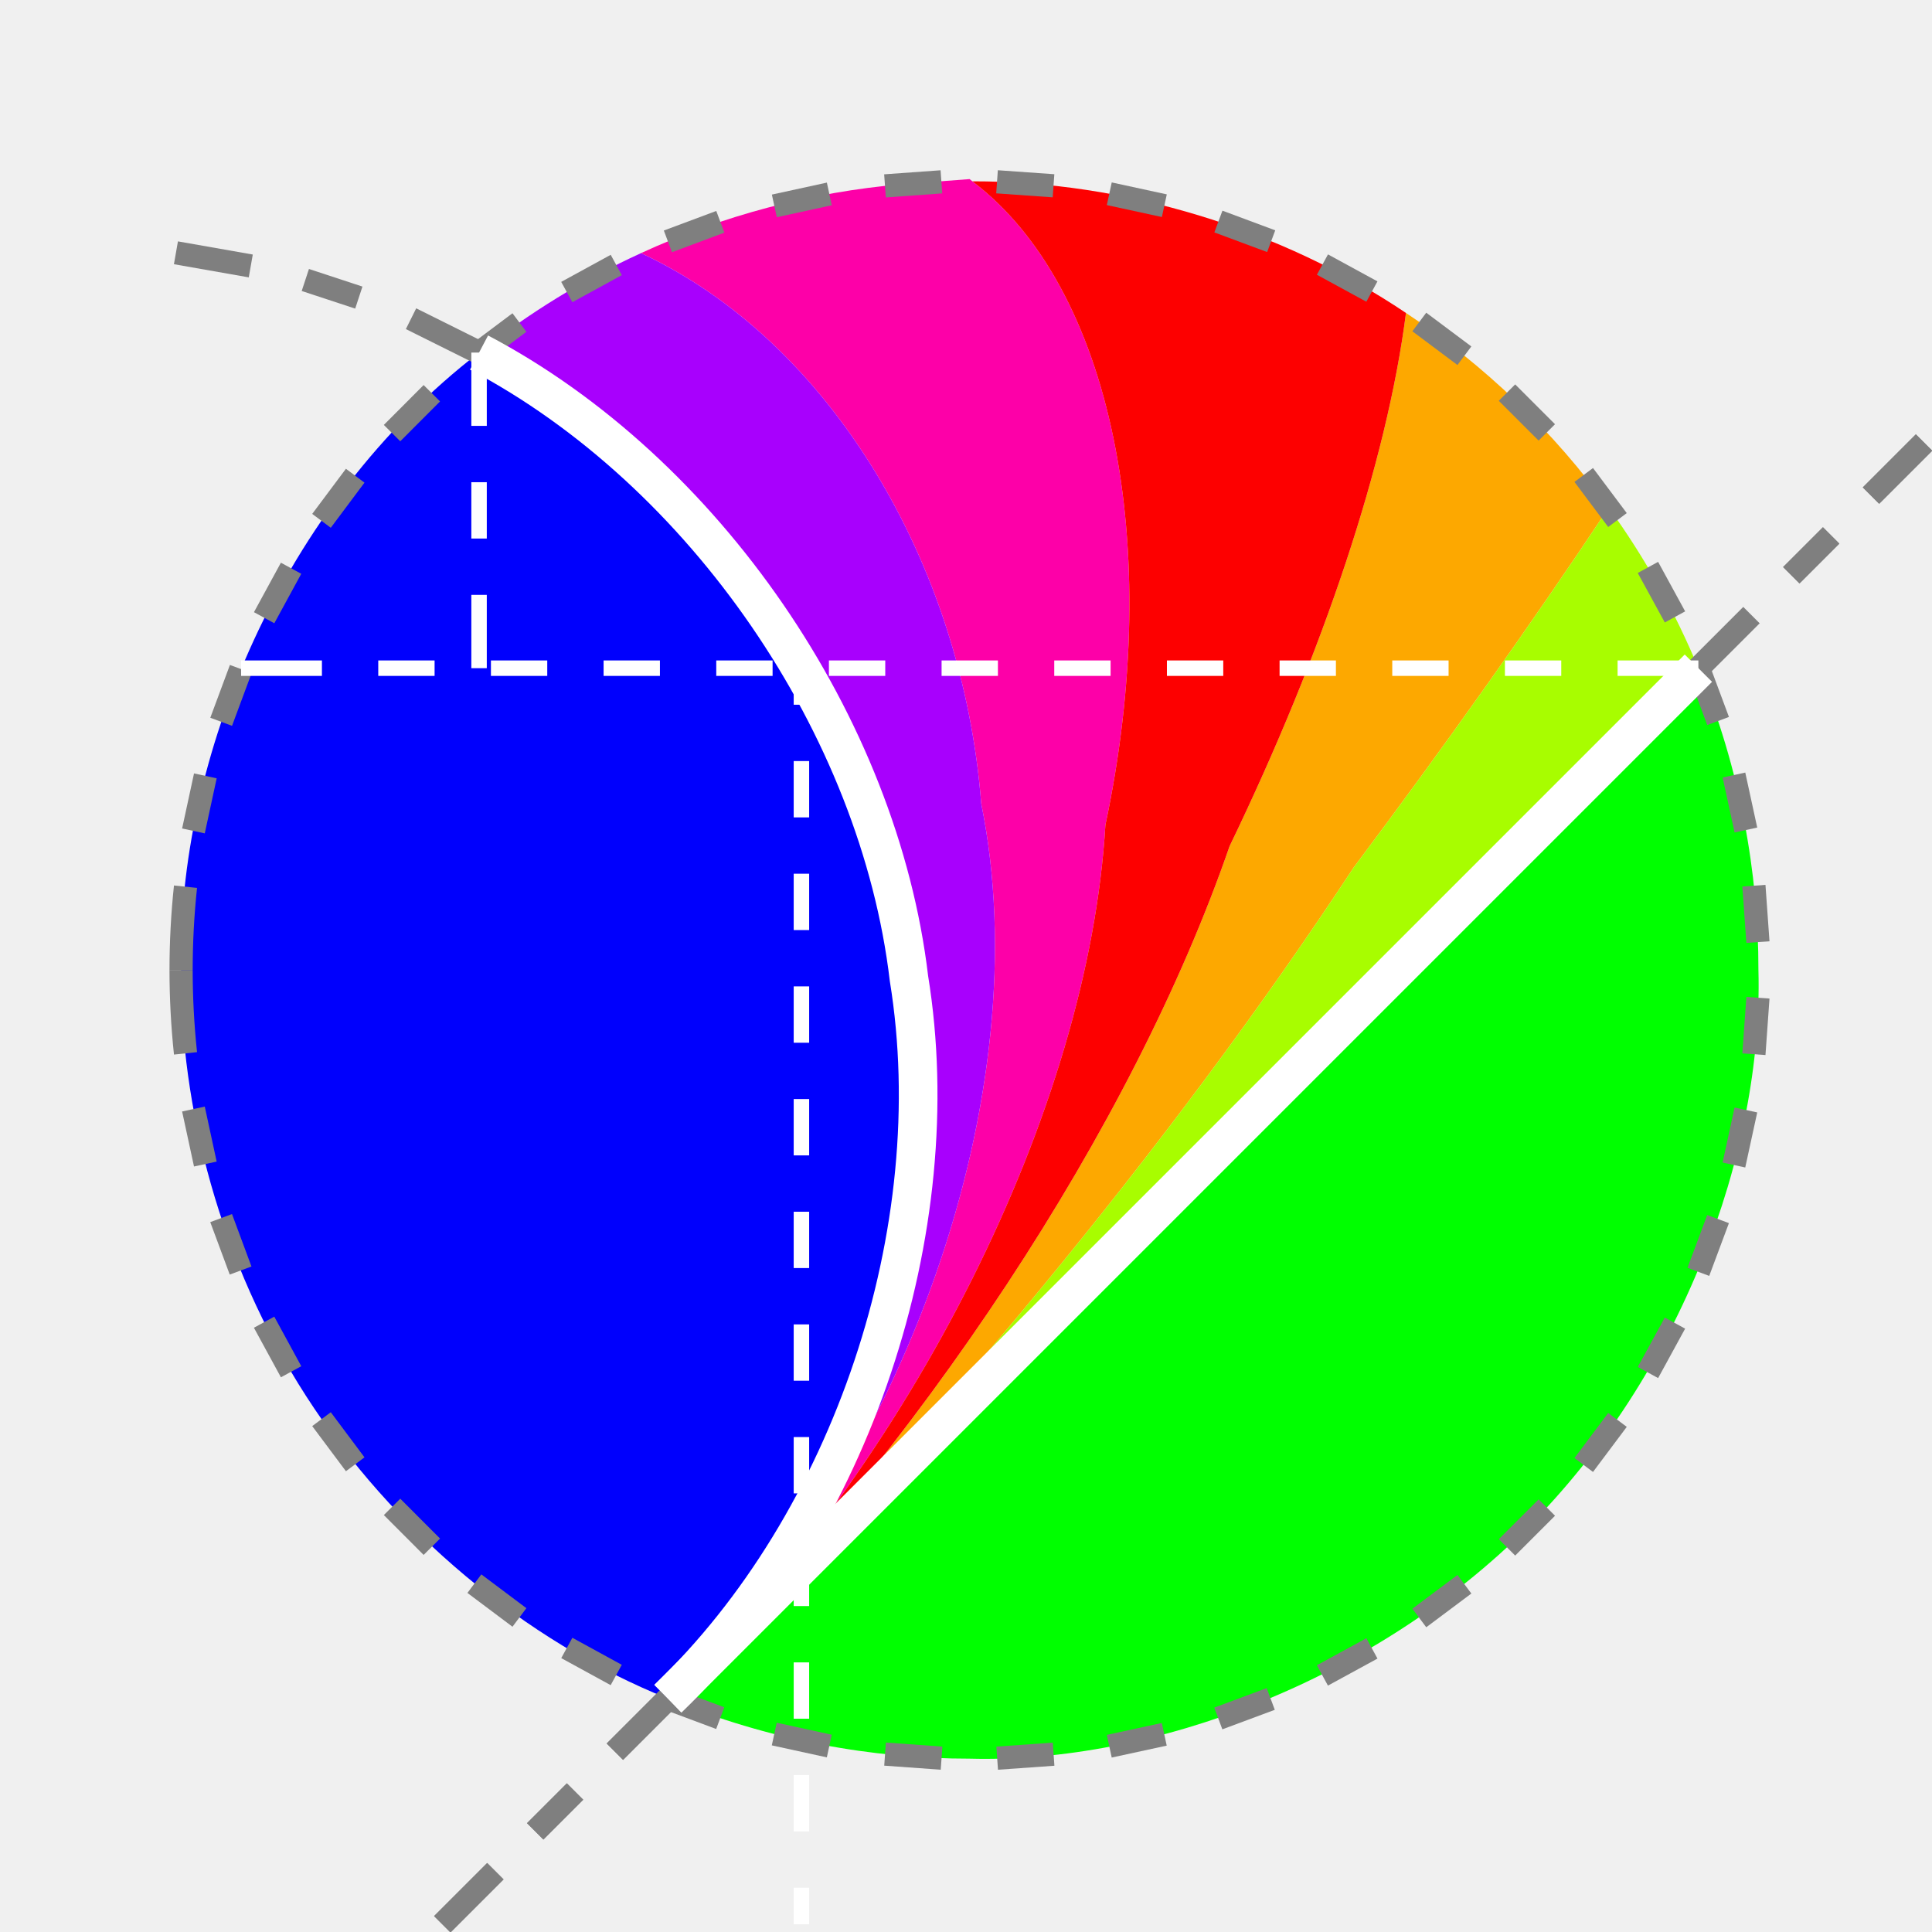
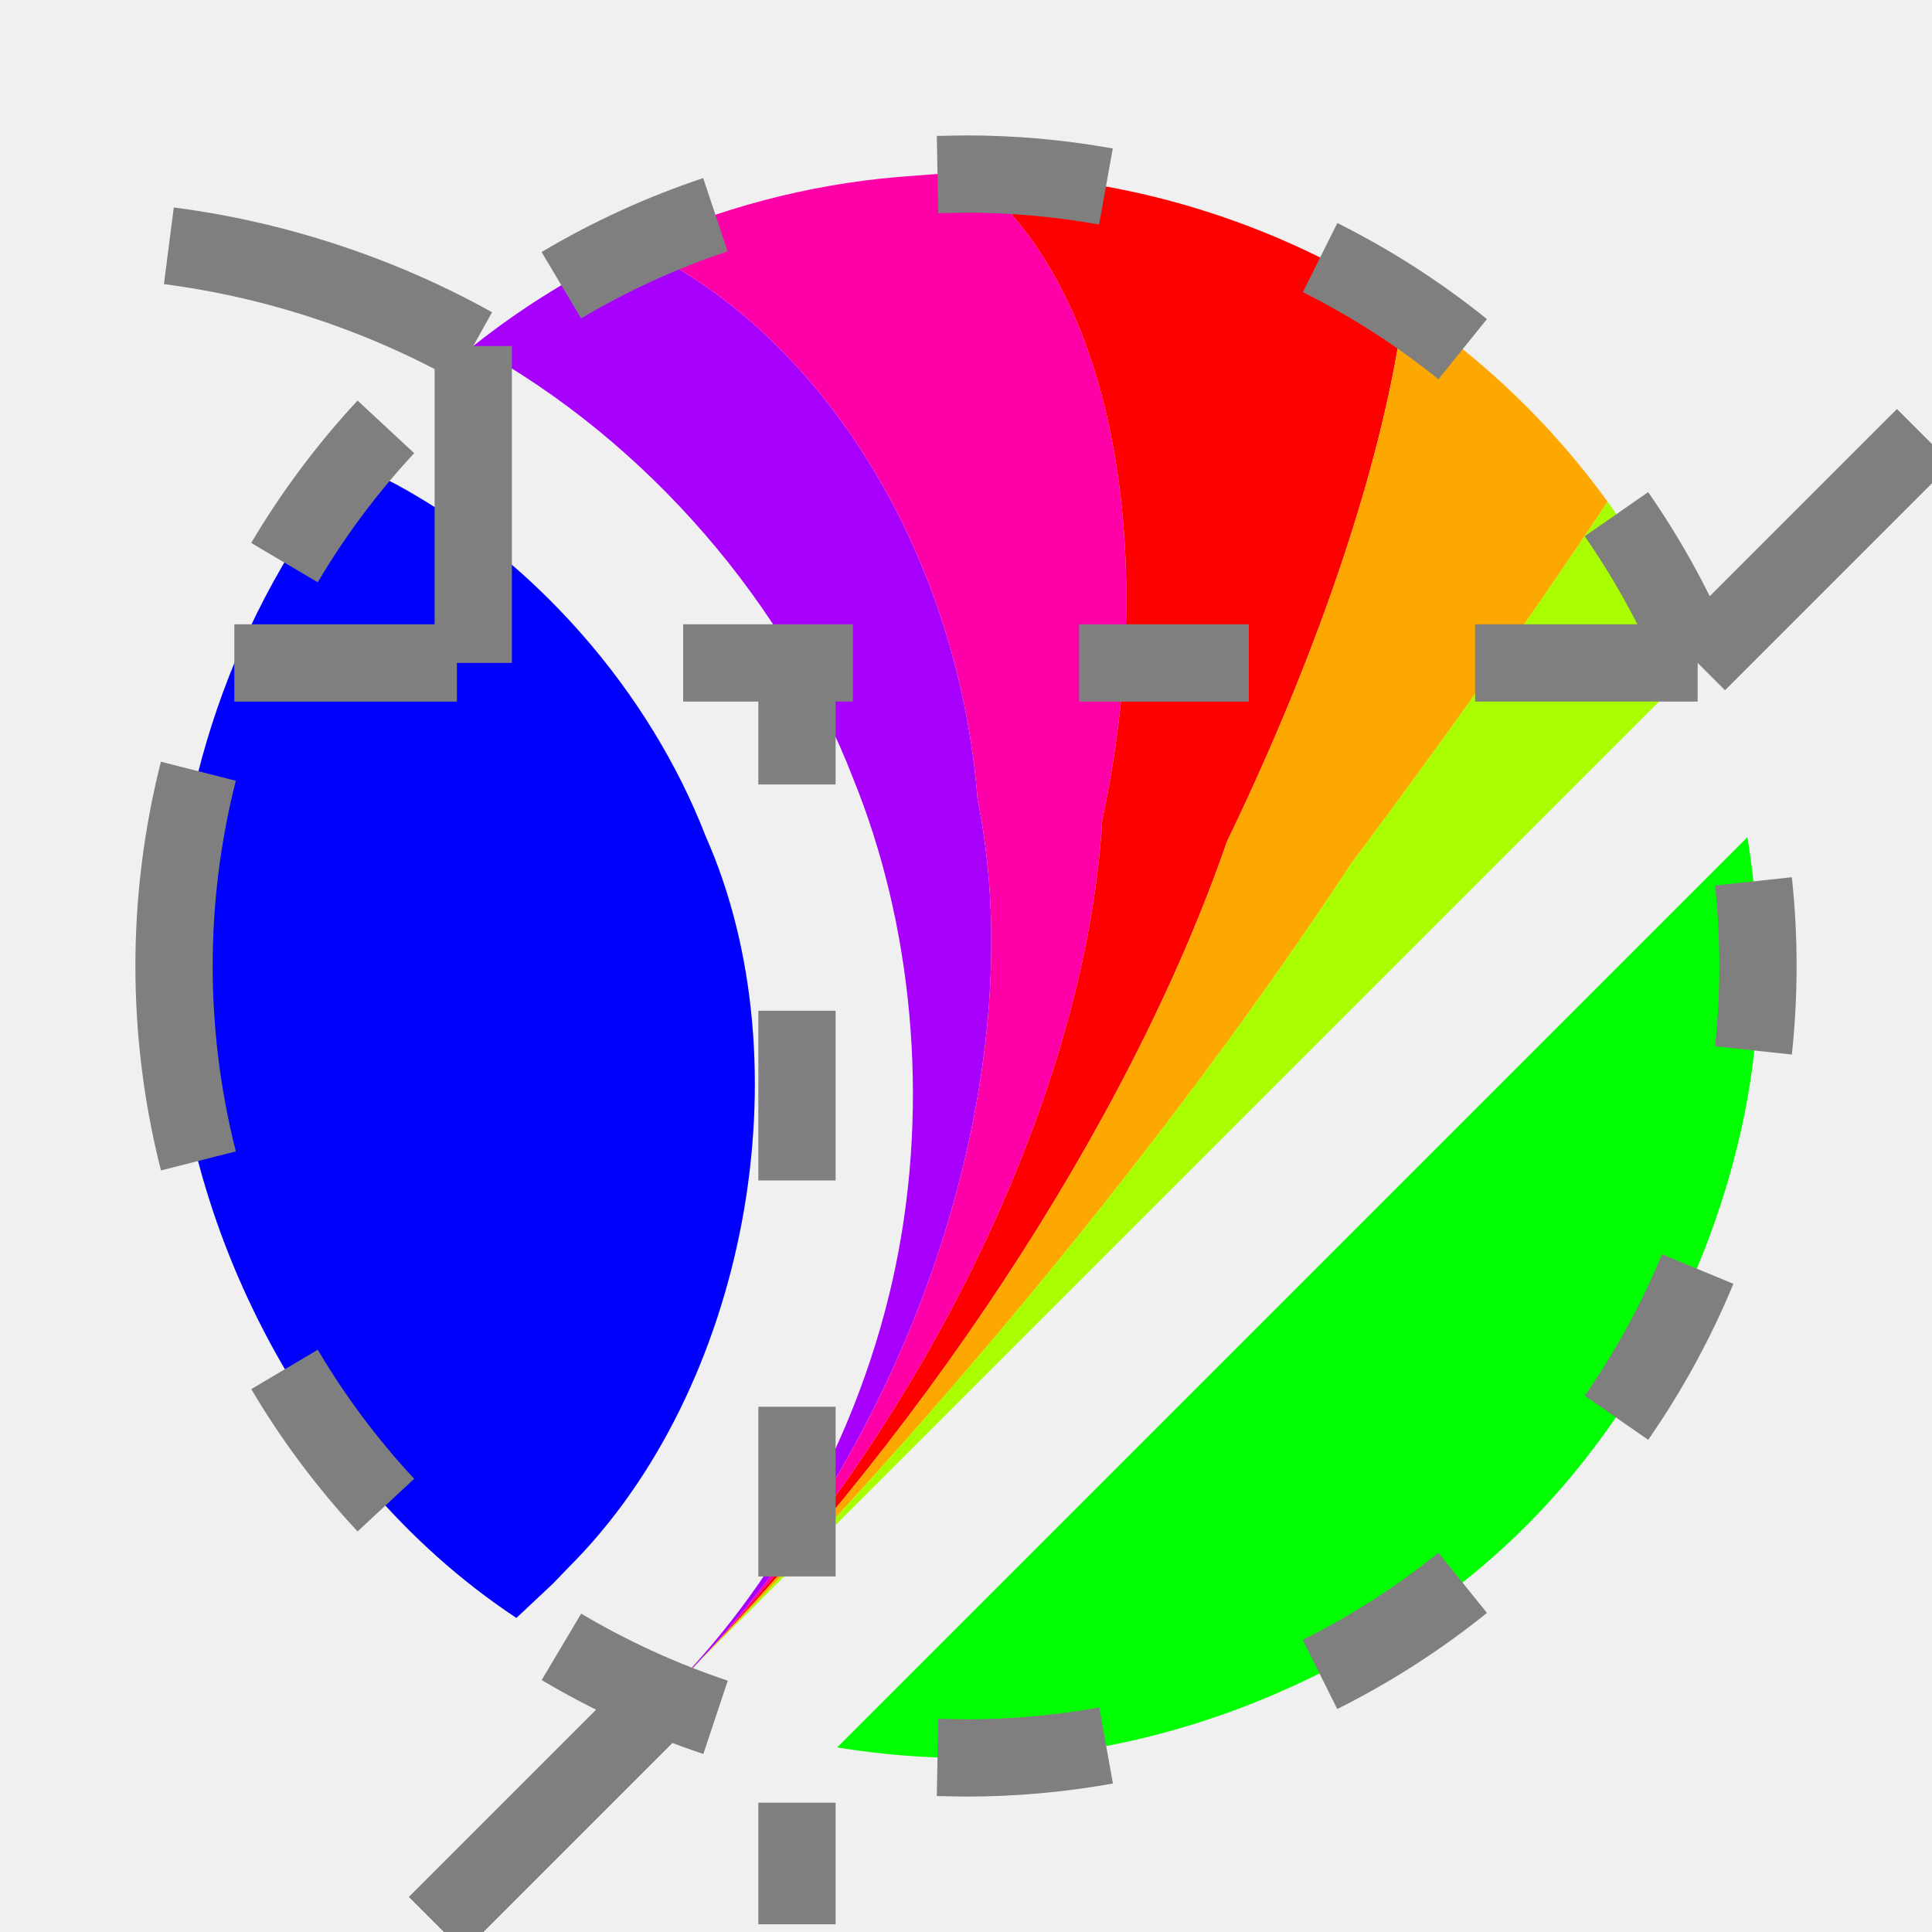
<svg xmlns="http://www.w3.org/2000/svg" width="720pt" height="720pt" viewBox="0 0 720 720" overflow="visible" version="1.1">
-   <path d="M248.924,633.026 L632.939,249.011 C648.532,286.545 655.362,325.529 655.312,361.486 C657.134,430.043 626.021,512.519 569.227,569.313 C512.433,626.108 429.957,657.221 361.4,655.398 C325.442,655.449 286.459,648.618 248.924,633.026 z" stroke="Black" stroke-width="0" fill="#00FF00" fill-opacity="1" />
-   <path d="M67.487,361.486 C65.8,283.19 104.602,188.356 178.532,131.391 C243.939,167.02 294.851,228.098 319.408,291.617 C341.219,345.031 347.992,410.549 335.424,472.146 C322.857,533.744 290.949,591.421 249.887,632.061 L248.924,633.026 C195.29,611.489 146.157,570.084 114.101,520.319 C82.045,470.554 67.067,412.429 67.487,361.486 z" stroke="Black" stroke-width="0" fill="#0000FD" fill-opacity="1" />
-   <path d="M361.347,66.743 L362.38,67.576 C414.241,106.806 434.082,203.094 411.955,307.44 C405.653,413.41 340.087,544.349 248.924,633.026 C337.699,548.74 387.5,406.492 365.682,299.528 C358.684,210.052 309.302,127.129 238.87,94.333 C269.293,80.338 302.626,71.532 335.992,68.674 L342.164,68.204 z" stroke="Black" stroke-width="0" fill="#FD00A8" fill-opacity="1" />
-   <path d="M523.968,116.627 C553.089,135.908 579.086,160.88 599.522,189.202 C570.728,232.475 538.587,277.779 504.502,323.263 C436.908,426.042 346.026,536.192 248.924,633.026 C342.869,540.169 422.097,419.92 458.229,315.351 C493.063,243.213 516.835,172.304 523.968,116.627 z" stroke="Black" stroke-width="0" fill="#FDA800" fill-opacity="1" />
-   <path d="M178.532,131.391 C197.005,116.698 217.411,104.165 238.87,94.333 C309.302,127.129 358.684,210.052 365.682,299.528 C387.5,406.492 337.699,548.74 248.924,633.026 C290.271,592.463 322.515,534.679 335.275,472.873 C348.035,411.066 341.311,345.237 319.408,291.617 C294.851,228.098 243.939,167.02 178.532,131.391 z" stroke="Black" stroke-width="0" fill="#A800FD" fill-opacity="1" />
-   <path d="M362.38,67.576 C418.716,67.455 477.206,85.21 523.968,116.627 C516.835,172.304 493.063,243.213 458.229,315.351 C422.097,419.92 342.869,540.169 248.924,633.026 C340.087,544.349 405.653,413.41 411.955,307.44 C434.082,203.094 414.241,106.806 362.38,67.576 z" stroke="Black" stroke-width="0" fill="#FD0000" fill-opacity="1" />
-   <path d="M632.939,249.011 L248.924,633.026 C346.026,536.192 436.908,426.042 504.502,323.263 C538.587,277.779 570.728,232.475 599.522,189.202 C612.916,207.7 624.207,227.909 632.939,249.011 z" stroke="Black" stroke-width="0" fill="#A8FD00" fill-opacity="1" />
-   <path d="M717.034,164.917 L697.254,184.697" stroke="#7F7F7F" stroke-width="8.64" fill-opacity="0" />
-   <path d="M682.409,199.542 L667.564,214.387" stroke="#7F7F7F" stroke-width="8.64" fill-opacity="0" />
-   <path d="M652.719,229.232 L632.939,249.012 z" stroke="#7F7F7F" stroke-width="8.64" fill-opacity="0" />
-   <path d="M667.564,214.386 L682.409,199.541" stroke="#7F7F7F" stroke-width="8.64" fill-opacity="0" />
-   <path d="M697.254,184.696 L717.033,164.917" stroke="#7F7F7F" stroke-width="8.64" fill-opacity="0" />
-   <path d="M67.487,361.486 C67.487,371.648 68.015,382.029 69.134,392.554" stroke="#7F7F7F" stroke-width="8.64" fill-opacity="0" />
-   <path d="M72.091,413.302 L76.523,433.803" stroke="#7F7F7F" stroke-width="8.64" fill-opacity="0" />
-   <path d="M82.409,453.945 L89.666,473.492" stroke="#7F7F7F" stroke-width="8.64" fill-opacity="0" />
-   <path d="M98.424,492.743 L108.484,511.214" stroke="#7F7F7F" stroke-width="8.64" fill-opacity="0" />
-   <path d="M119.814,528.881 L132.376,545.694" stroke="#7F7F7F" stroke-width="8.64" fill-opacity="0" />
-   <path d="M146.106,561.569 L160.935,576.424" stroke="#7F7F7F" stroke-width="8.64" fill-opacity="0" />
-   <path d="M176.787,590.183 L193.581,602.777" stroke="#7F7F7F" stroke-width="8.64" fill-opacity="0" />
-   <path d="M211.232,614.14 L229.65,624.215" stroke="#7F7F7F" stroke-width="8.64" fill-opacity="0" />
-   <path d="M248.741,632.95 L268.407,640.299" stroke="#7F7F7F" stroke-width="8.64" fill-opacity="0" />
-   <path d="M288.548,646.226 L309.06,650.701" stroke="#7F7F7F" stroke-width="8.64" fill-opacity="0" />
-   <path d="M329.837,653.699 L350.89,655.211" stroke="#7F7F7F" stroke-width="8.64" fill-opacity="0" />
-   <path d="M371.617,655.221 L392.641,653.733" stroke="#7F7F7F" stroke-width="8.64" fill-opacity="0" />
-   <path d="M413.387,650.764 L433.886,646.32" stroke="#7F7F7F" stroke-width="8.64" fill-opacity="0" />
-   <path d="M454.025,640.422 L473.568,633.152" stroke="#7F7F7F" stroke-width="8.64" fill-opacity="0" />
-   <path d="M492.816,624.382 L511.277,614.312" stroke="#7F7F7F" stroke-width="8.64" fill-opacity="0" />
-   <path d="M528.938,602.972 L545.744,590.4" stroke="#7F7F7F" stroke-width="8.64" fill-opacity="0" />
-   <path d="M561.61,576.661 L576.457,561.823" stroke="#7F7F7F" stroke-width="8.64" fill-opacity="0" />
-   <path d="M590.207,545.963 L602.79,529.161" stroke="#7F7F7F" stroke-width="8.64" fill-opacity="0" />
-   <path d="M614.143,511.503 L624.207,493.079" stroke="#7F7F7F" stroke-width="8.64" fill-opacity="0" />
-   <path d="M632.93,473.983 L640.268,454.312" stroke="#7F7F7F" stroke-width="8.64" fill-opacity="0" />
-   <path d="M646.183,434.168 L650.645,413.654" stroke="#7F7F7F" stroke-width="8.64" fill-opacity="0" />
-   <path d="M653.631,392.875 L655.13,371.823" stroke="#7F7F7F" stroke-width="8.64" fill-opacity="0" />
-   <path d="M655.128,351.095 L653.628,330.072" stroke="#7F7F7F" stroke-width="8.64" fill-opacity="0" />
-   <path d="M650.646,309.327 L646.19,288.83" stroke="#7F7F7F" stroke-width="8.64" fill-opacity="0" />
-   <path d="M640.28,268.695 L632.999,249.154" stroke="#7F7F7F" stroke-width="8.64" fill-opacity="0" />
-   <path d="M624.216,229.911 L614.136,211.458" stroke="#7F7F7F" stroke-width="8.64" fill-opacity="0" />
-   <path d="M602.786,193.805 L590.204,177.006" stroke="#7F7F7F" stroke-width="8.64" fill-opacity="0" />
-   <path d="M576.455,161.148 L561.609,146.31" stroke="#7F7F7F" stroke-width="8.64" fill-opacity="0" />
-   <path d="M545.74,132.57 L528.931,119.996" stroke="#7F7F7F" stroke-width="8.64" fill-opacity="0" />
-   <path d="M511.266,108.653 L492.836,98.601" stroke="#7F7F7F" stroke-width="8.64" fill-opacity="0" />
-   <path d="M473.735,89.889 L454.06,82.562" stroke="#7F7F7F" stroke-width="8.64" fill-opacity="0" />
-   <path d="M433.913,76.659 L413.396,72.21" stroke="#7F7F7F" stroke-width="8.64" fill-opacity="0" />
-   <path d="M392.615,69.236 L371.564,67.75" stroke="#7F7F7F" stroke-width="8.64" fill-opacity="0" />
-   <path d="M350.834,67.764 L329.812,69.276" stroke="#7F7F7F" stroke-width="8.64" fill-opacity="0" />
-   <path d="M309.068,72.27 L288.574,76.739" stroke="#7F7F7F" stroke-width="8.64" fill-opacity="0" />
-   <path d="M268.443,82.661 L248.905,89.955" stroke="#7F7F7F" stroke-width="8.64" fill-opacity="0" />
-   <path d="M229.666,98.749 L211.221,108.838" stroke="#7F7F7F" stroke-width="8.64" fill-opacity="0" />
-   <path d="M193.575,120.2 L176.783,132.792" stroke="#7F7F7F" stroke-width="8.64" fill-opacity="0" />
-   <path d="M160.933,146.55 L146.105,161.405" stroke="#7F7F7F" stroke-width="8.64" fill-opacity="0" />
-   <path d="M132.373,177.282 L119.81,194.098" stroke="#7F7F7F" stroke-width="8.64" fill-opacity="0" />
-   <path d="M108.478,211.77 L98.436,230.206" stroke="#7F7F7F" stroke-width="8.64" fill-opacity="0" />
-   <path d="M89.735,249.312 L82.421,268.992" stroke="#7F7F7F" stroke-width="8.64" fill-opacity="0" />
-   <path d="M76.53,289.143 L72.092,309.662" stroke="#7F7F7F" stroke-width="8.64" fill-opacity="0" />
-   <path d="M69.131,330.445 C68.014,340.96 67.487,351.333 67.487,361.486" stroke="#7F7F7F" stroke-width="8.64" fill-opacity="0" />
-   <path d="M248.924,633.026 L229.144,652.806" stroke="#7F7F7F" stroke-width="8.64" fill-opacity="0" />
-   <path d="M214.299,667.65 L199.455,682.495" stroke="#7F7F7F" stroke-width="8.64" fill-opacity="0" />
-   <path d="M184.61,697.34 L164.83,717.12" stroke="#7F7F7F" stroke-width="8.64" fill-opacity="0" />
-   <path d="M178.532,131.391 L153.182,118.771" stroke="#7F7F7F" stroke-width="8.64" fill-opacity="0" />
-   <path d="M133.722,110.904 L113.785,104.341" stroke="#7F7F7F" stroke-width="8.64" fill-opacity="0" />
-   <path d="M93.457,99.112 L65.567,94.208" stroke="#7F7F7F" stroke-width="8.64" fill-opacity="0" />
-   <path d="M248.924,633.026 L229.144,652.806" stroke="#7F7F7F" stroke-width="8.64" fill-opacity="0" />
-   <path d="M214.299,667.65 L199.455,682.495" stroke="#7F7F7F" stroke-width="8.64" fill-opacity="0" />
-   <path d="M184.61,697.34 L164.83,717.12" stroke="#7F7F7F" stroke-width="8.64" fill-opacity="0" />
-   <path d="M298.67,249.011 L298.67,262.631" stroke="#FFFFFF" stroke-width="5.76" fill-opacity="0" />
-   <path d="M298.67,283.625 L298.67,304.619" stroke="#FFFFFF" stroke-width="5.76" fill-opacity="0" />
-   <path d="M298.67,325.612 L298.67,346.606" stroke="#FFFFFF" stroke-width="5.76" fill-opacity="0" />
-   <path d="M298.67,367.6 L298.67,388.594" stroke="#FFFFFF" stroke-width="5.76" fill-opacity="0" />
-   <path d="M298.67,409.587 L298.67,430.581" stroke="#FFFFFF" stroke-width="5.76" fill-opacity="0" />
-   <path d="M298.67,451.575 L298.67,472.569" stroke="#FFFFFF" stroke-width="5.76" fill-opacity="0" />
-   <path d="M298.67,493.562 L298.67,514.556" stroke="#FFFFFF" stroke-width="5.76" fill-opacity="0" />
-   <path d="M298.67,535.55 L298.67,556.543" stroke="#FFFFFF" stroke-width="5.76" fill-opacity="0" />
-   <path d="M298.67,577.537 L298.67,598.531" stroke="#FFFFFF" stroke-width="5.76" fill-opacity="0" />
-   <path d="M298.67,619.525 L298.67,640.518" stroke="#FFFFFF" stroke-width="5.76" fill-opacity="0" />
-   <path d="M298.67,661.512 L298.67,682.506" stroke="#FFFFFF" stroke-width="5.76" fill-opacity="0" />
-   <path d="M298.67,703.5 L298.67,717.12" stroke="#FFFFFF" stroke-width="5.76" fill-opacity="0" />
-   <path d="M632.939,249.011 L602.827,249.011" stroke="#FFFFFF" stroke-width="5.76" fill-opacity="0" />
-   <path d="M581.834,249.011 L560.84,249.011" stroke="#FFFFFF" stroke-width="5.76" fill-opacity="0" />
-   <path d="M539.846,249.011 L518.853,249.011" stroke="#FFFFFF" stroke-width="5.76" fill-opacity="0" />
-   <path d="M497.859,249.011 L476.865,249.011" stroke="#FFFFFF" stroke-width="5.76" fill-opacity="0" />
-   <path d="M455.871,249.011 L434.878,249.011" stroke="#FFFFFF" stroke-width="5.76" fill-opacity="0" />
-   <path d="M413.884,249.011 L392.89,249.011" stroke="#FFFFFF" stroke-width="5.76" fill-opacity="0" />
-   <path d="M371.897,249.011 L350.903,249.011" stroke="#FFFFFF" stroke-width="5.76" fill-opacity="0" />
-   <path d="M329.909,249.011 L308.915,249.011" stroke="#FFFFFF" stroke-width="5.76" fill-opacity="0" />
-   <path d="M287.921,249.011 L266.928,249.011" stroke="#FFFFFF" stroke-width="5.76" fill-opacity="0" />
-   <path d="M245.934,249.011 L224.94,249.011" stroke="#FFFFFF" stroke-width="5.76" fill-opacity="0" />
-   <path d="M203.947,249.011 L182.953,249.011" stroke="#FFFFFF" stroke-width="5.76" fill-opacity="0" />
-   <path d="M161.959,249.011 L140.965,249.011" stroke="#FFFFFF" stroke-width="5.76" fill-opacity="0" />
-   <path d="M119.972,249.011 L89.86,249.011" stroke="#FFFFFF" stroke-width="5.76" fill-opacity="0" />
-   <path d="M178.532,131.391 L178.532,158.71" stroke="#FFFFFF" stroke-width="5.76" fill-opacity="0" />
-   <path d="M178.532,179.704 L178.532,200.698" stroke="#FFFFFF" stroke-width="5.76" fill-opacity="0" />
-   <path d="M178.532,221.691 L178.532,249.011" stroke="#FFFFFF" stroke-width="5.76" fill-opacity="0" />
-   <path d="M248.924,633.026 C317.427,567.437 353.964,458.275 338.748,364.665 C327.612,270.482 262.441,175.592 178.532,131.391" stroke="#FFFFFF" stroke-width="14.4" fill-opacity="0" />
-   <path d="M248.924,633.026 L632.939,249.011" stroke="#FFFFFF" stroke-width="14.4" fill-opacity="0" />
+   <path d="M211.812,584.201 L206.102,590.145 L192.44,602.964 C108.822,547.625 62.574,444.332 64.859,360 C64.307,298.904 85.786,228.072 132.04,172.537 L147.729,180.558 C198.933,208.374 241.944,257.293 262.977,311.636 C300.694,396.625 278.556,517.784 211.812,584.201 z" stroke="Black" stroke-width="0" fill="#0000FD" fill-opacity="1" />
+   <path d="M176.368,128.943 C194.918,114.189 215.41,101.603 236.958,91.73 C307.685,124.663 357.273,207.933 364.3,297.783 C386.209,405.194 336.2,548.037 247.055,632.674 C288.574,591.943 320.953,533.917 333.766,471.852 C346.579,409.787 339.827,343.683 317.833,289.839 C293.174,226.054 242.048,164.721 176.368,128.943 z" stroke="Black" stroke-width="0" fill="#A800FD" fill-opacity="1" />
+   <path d="M359.947,64.025 L360.985,64.861 C413.063,104.255 432.986,200.946 410.767,305.728 C404.438,412.141 338.599,543.627 247.055,632.674 C336.2,548.037 386.209,405.194 364.3,297.783 C357.273,207.933 307.685,124.663 236.958,91.73 C267.509,77.677 300.981,68.834 334.487,65.964 L340.684,65.492 z" stroke="Black" stroke-width="0" fill="#FD00A8" fill-opacity="1" />
+   <path d="M651.211,311.997 C653.903,328.322 655.142,344.422 655.14,360 C656.971,428.844 625.728,511.664 568.696,568.696 C511.664,625.728 428.844,656.971 360,655.14 C344.422,655.142 328.322,653.903 311.997,651.211 z" stroke="Black" stroke-width="0" fill="#00FF00" fill-opacity="1" />
+   <path d="M360.985,64.861 C417.556,64.74 476.29,82.569 523.247,114.118 C516.085,170.027 492.214,241.232 457.234,313.672 C420.951,418.678 341.392,539.43 247.055,632.674 C338.599,543.627 404.438,412.141 410.767,305.728 C432.986,200.946 413.063,104.255 360.985,64.861 z" stroke="Black" stroke-width="0" fill="#FD0000" fill-opacity="1" />
+   <path d="M523.247,114.118 C552.49,133.479 578.596,158.555 599.118,186.995 C570.203,230.45 537.928,275.943 503.701,321.617 C435.824,424.825 344.562,535.436 247.055,632.674 C341.392,539.43 420.951,418.678 457.234,313.672 C492.214,241.232 516.085,170.027 523.247,114.118 z" stroke="Black" stroke-width="0" fill="#FDA800" fill-opacity="1" />
+   <path d="M632.674,247.055 L247.055,632.674 C344.562,535.436 435.824,424.825 503.701,321.617 C537.928,275.943 570.203,230.45 599.118,186.995 C612.567,205.571 623.906,225.864 632.674,247.055 z" stroke="Black" stroke-width="0" fill="#A8FD00" fill-opacity="1" />
+   <path d="M64.859,360 C64.852,383.372 67.662,407.949 73.939,432.643" stroke="#7F7F7F" stroke-width="28.8" fill-opacity="0" />
+   <path d="M106.028,510.353 C116.658,528.32 129.366,545.388 143.804,560.916" stroke="#7F7F7F" stroke-width="28.8" fill-opacity="0" />
+   <path d="M209.227,613.723 C227.68,624.695 247.077,633.47 266.667,639.994" stroke="#7F7F7F" stroke-width="28.8" fill-opacity="0" />
+   <path d="M349.38,654.949 L360,655.14 C376.914,655.142 394.447,653.68 412.211,650.486" stroke="#7F7F7F" stroke-width="28.8" fill-opacity="0" />
+   <path d="M491.924,624.015 C510.554,614.712 528.513,603.247 545.11,589.874" stroke="#7F7F7F" stroke-width="28.8" fill-opacity="0" />
+   <path d="M602.407,528.365 C614.61,510.805 624.753,492.086 632.68,472.933" stroke="#7F7F7F" stroke-width="28.8" fill-opacity="0" />
+   <path d="M653.459,391.46 C654.602,380.802 655.141,370.288 655.14,360 C655.141,349.684 654.599,339.142 653.45,328.454" stroke="#7F7F7F" stroke-width="28.8" fill-opacity="0" />
+   <path d="M632.665,247.031 C624.738,227.885 614.596,209.173 602.396,191.619" stroke="#7F7F7F" stroke-width="28.8" fill-opacity="0" />
+   <path d="M545.106,130.123 C528.521,116.76 510.576,105.302 491.962,96.004" stroke="#7F7F7F" stroke-width="28.8" fill-opacity="0" />
+   <path d="M412.15,69.503 C394.406,66.316 376.895,64.858 360,64.859 L349.39,65.05" stroke="#7F7F7F" stroke-width="28.8" fill-opacity="0" />
+   <path d="M266.612,80.024 C247.029,86.551 227.64,95.326 209.194,106.296" stroke="#7F7F7F" stroke-width="28.8" fill-opacity="0" />
+   <path d="M143.806,159.082 C129.36,174.618 116.647,191.695 106.013,209.672" stroke="#7F7F7F" stroke-width="28.8" fill-opacity="0" />
+   <path d="M73.925,287.413 C67.658,312.088 64.852,336.645 64.859,360" stroke="#7F7F7F" stroke-width="28.8" fill-opacity="0" />
+   <path d="M247.055,632.674 L162.609,717.12" stroke="#7F7F7F" stroke-width="28.8" fill-opacity="0" />
+   <path d="M176.368,128.943 C141.583,109.574 102.419,96.684 62.931,91.605" stroke="#7F7F7F" stroke-width="28.8" fill-opacity="0" />
+   <path d="M247.055,632.674 L162.609,717.12" stroke="#7F7F7F" stroke-width="28.8" fill-opacity="0" />
+   <path d="M632.674,247.055 L717.12,162.609 z" stroke="#7F7F7F" stroke-width="28.8" fill-opacity="0" />
+   <path d="M632.674,247.055 L549.733,247.055" stroke="#808080" stroke-width="28.8" fill-opacity="0" />
+   <path d="M465.407,247.055 L402.163,247.055" stroke="#808080" stroke-width="28.8" fill-opacity="0" />
+   <path d="M317.837,247.055 L254.593,247.055" stroke="#808080" stroke-width="28.8" fill-opacity="0" />
+   <path d="M170.267,247.055 L87.326,247.055" stroke="#808080" stroke-width="28.8" fill-opacity="0" />
+   <path d="M176.368,128.943 L176.368,247.055" stroke="#808080" stroke-width="28.8" fill-opacity="0" />
+   <path d="M297.009,247.055 L297.009,292.354" stroke="#808080" stroke-width="28.8" fill-opacity="0" />
+   <path d="M297.009,376.68 L297.009,439.924" stroke="#808080" stroke-width="28.8" fill-opacity="0" />
+   <path d="M297.009,524.25 L297.009,587.495" stroke="#808080" stroke-width="28.8" fill-opacity="0" />
+   <path d="M297.009,671.821 L297.009,717.12" stroke="#808080" stroke-width="28.8" fill-opacity="0" />
</svg>
